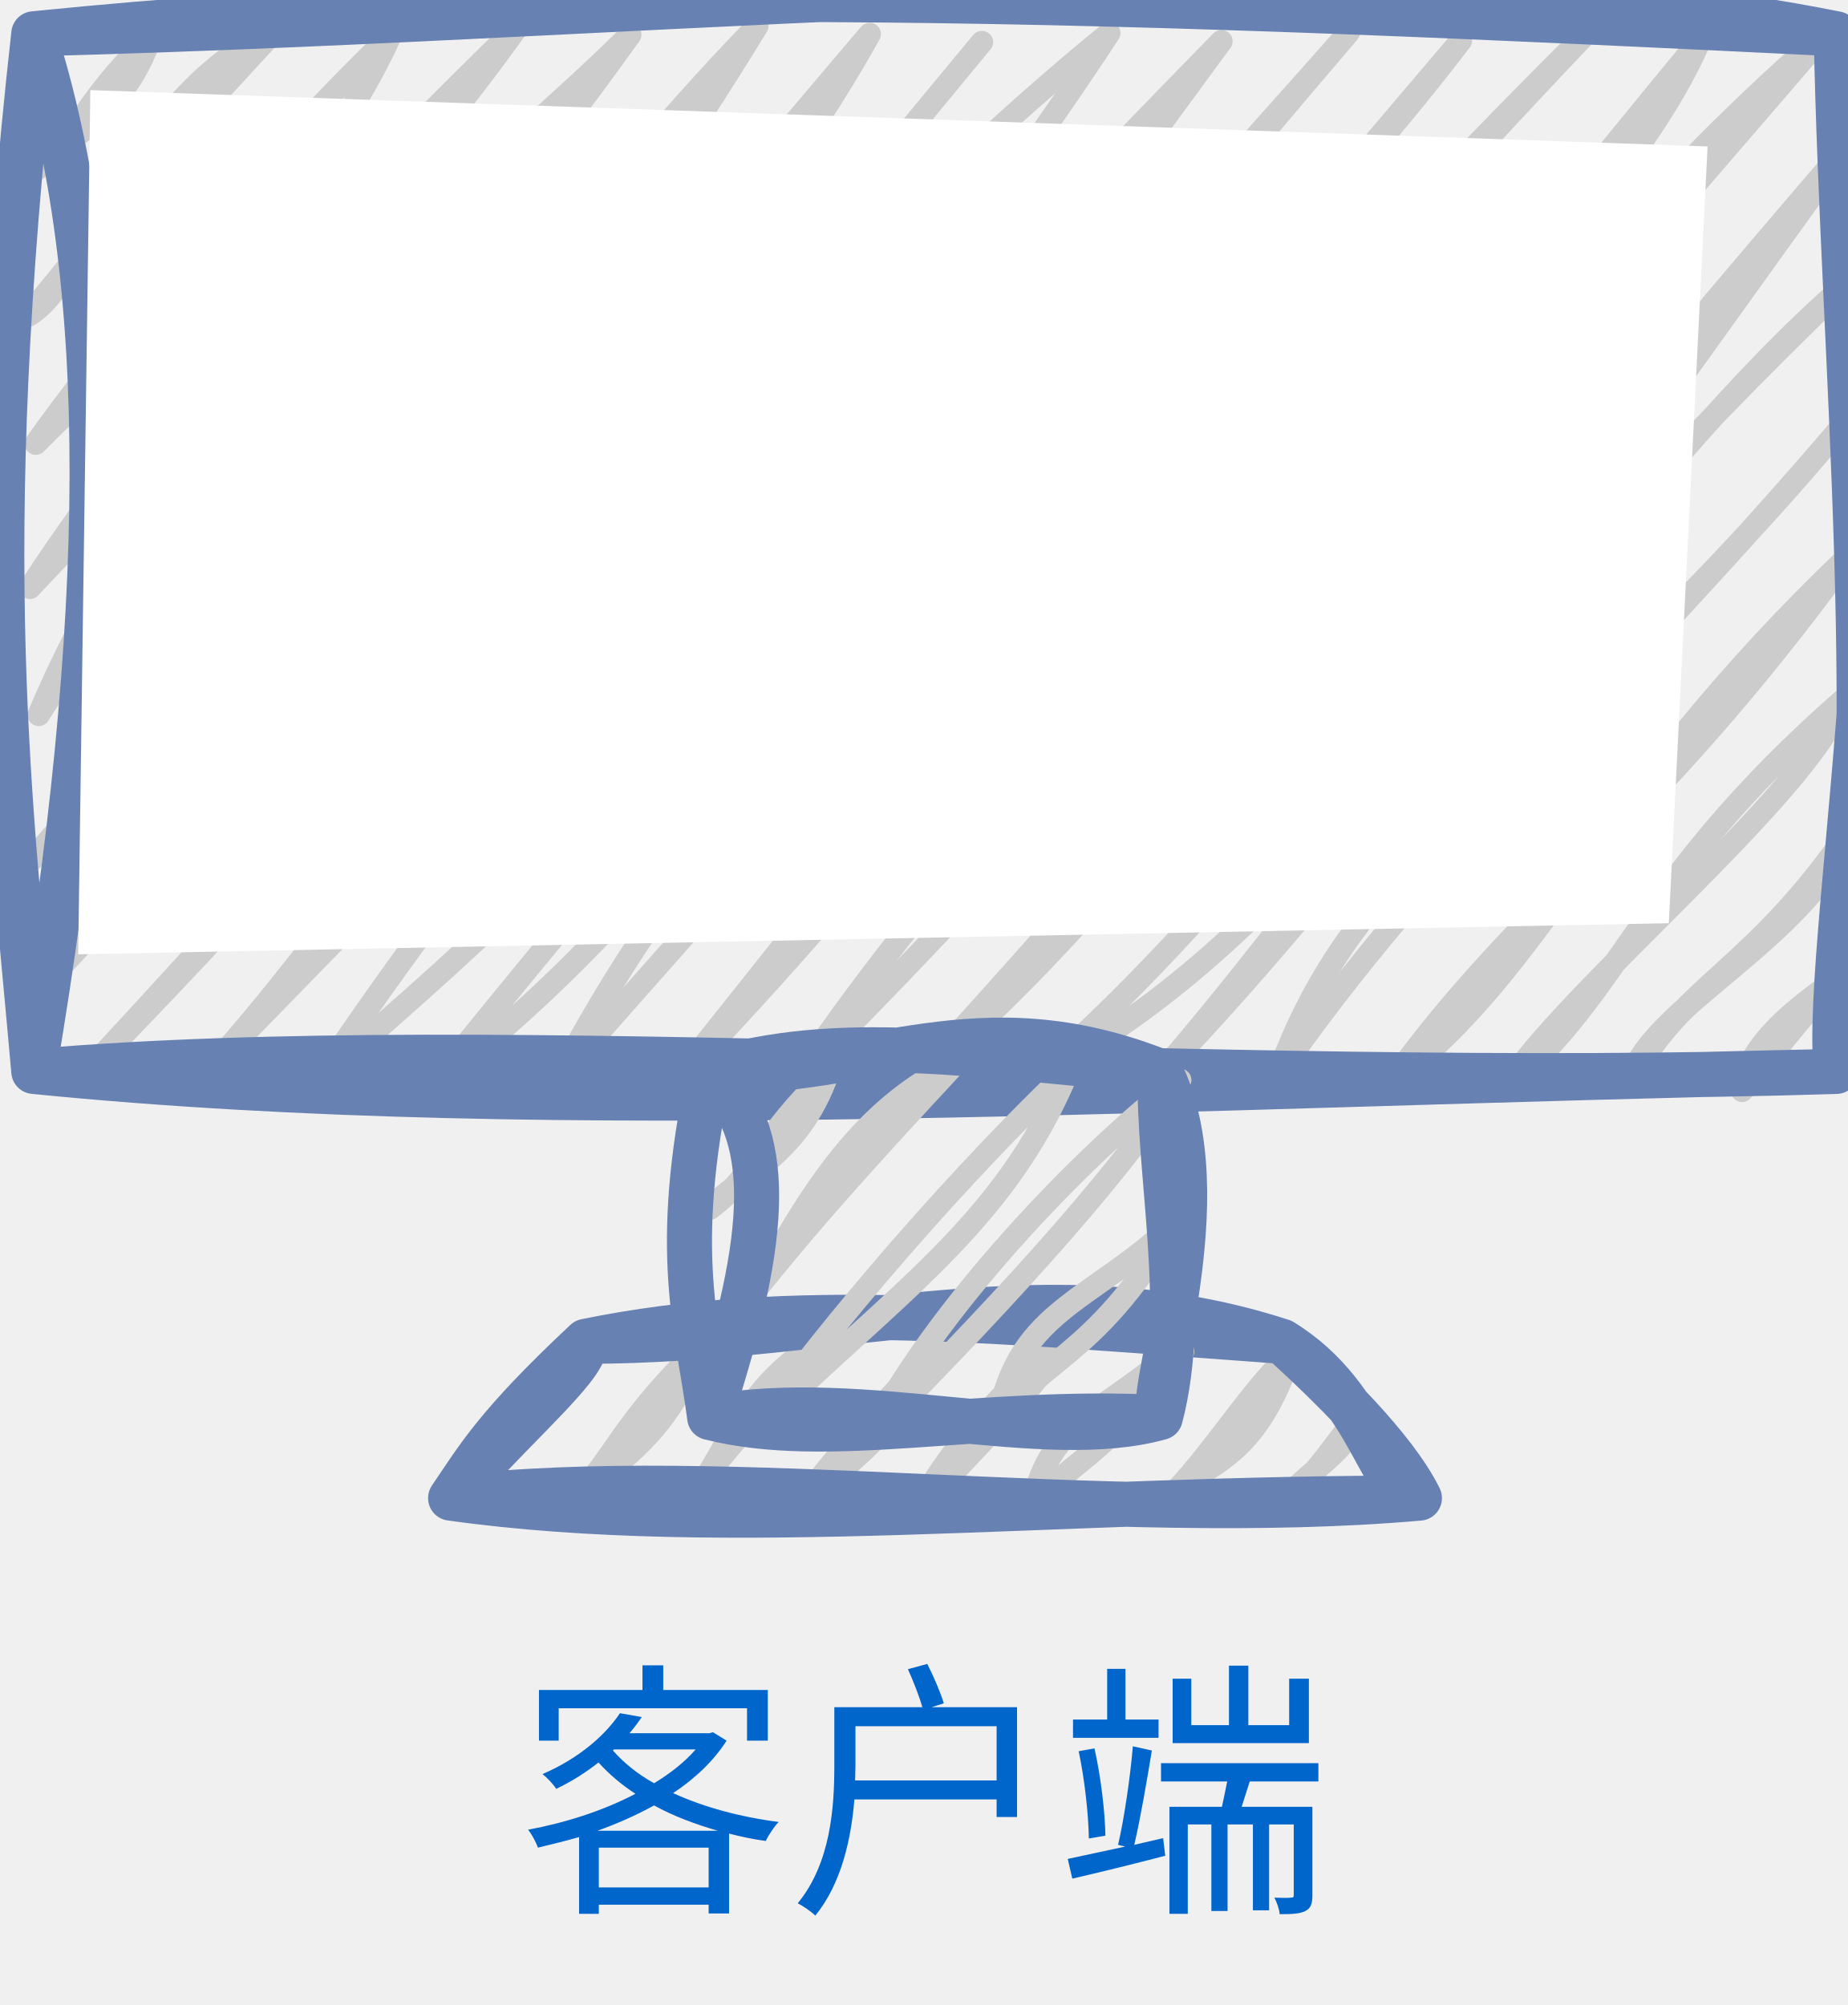
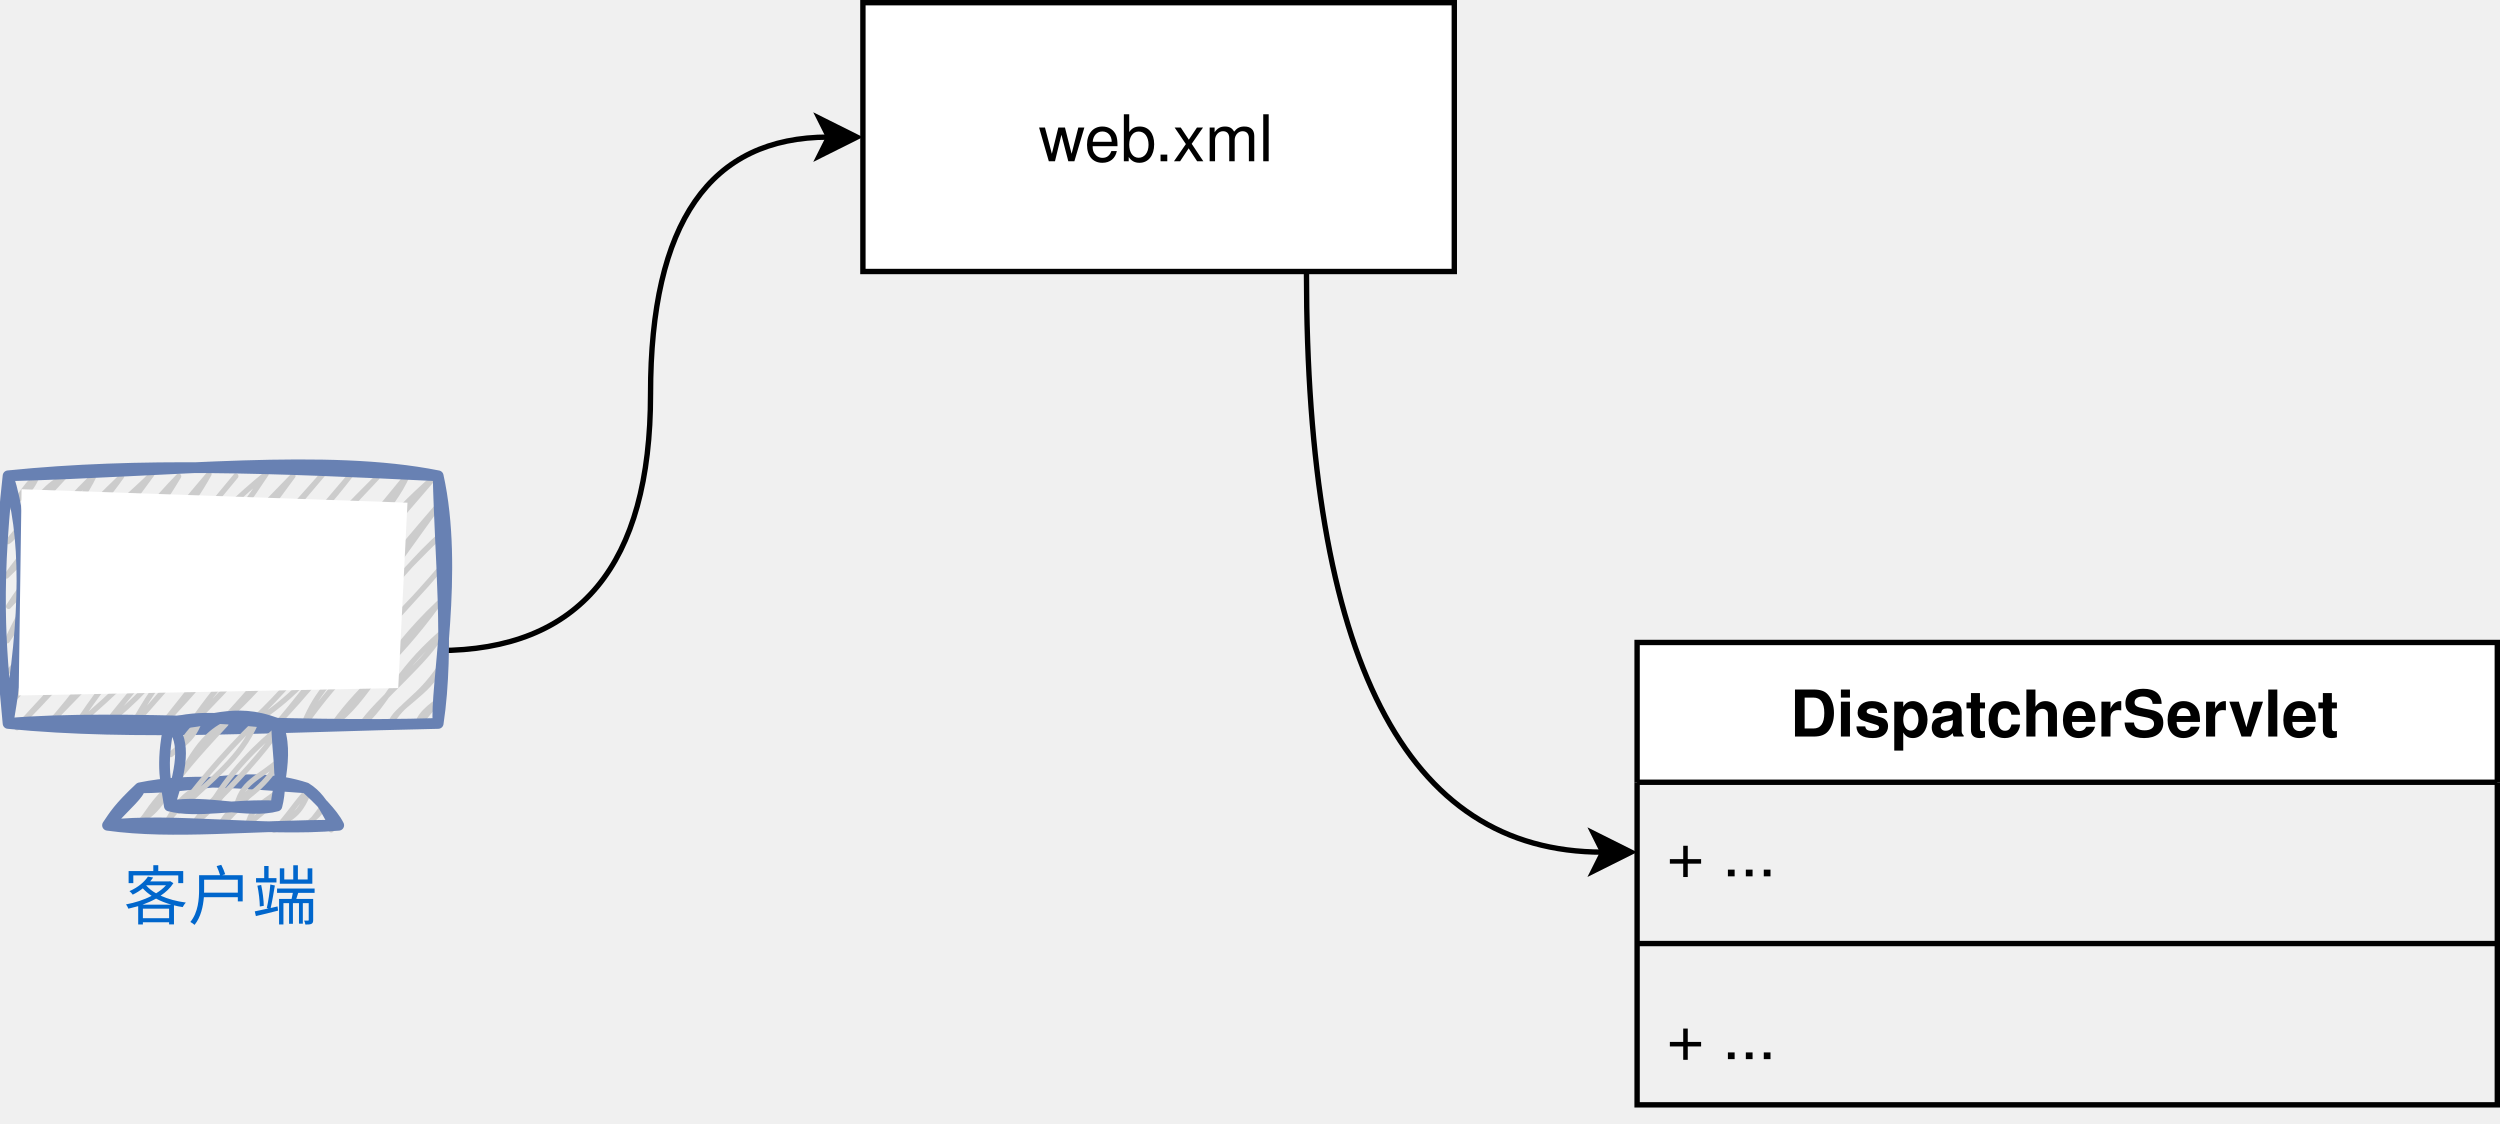
- <svg xmlns="http://www.w3.org/2000/svg" version="1.1" width="82px" height="89px" viewBox="-0.5 -0.5 82 89" content="&lt;mxfile host=&quot;app.diagrams.net&quot; modified=&quot;2024-06-27T13:51:36.414Z&quot; agent=&quot;Mozilla/5.0 (Windows NT 10.0; Win64; x64) AppleWebKit/537.36 (KHTML, like Gecko) Chrome/126.0.0.0 Safari/537.36&quot; etag=&quot;yJ2IVYWwmGQvpwMuvDbY&quot; version=&quot;24.6.3&quot; type=&quot;github&quot;&gt;&#10;  &lt;diagram id=&quot;23iRSUPoRavnBvh4doch&quot; name=&quot;Page-1&quot;&gt;&#10;    &lt;mxGraphModel dx=&quot;2474&quot; dy=&quot;698&quot; grid=&quot;0&quot; gridSize=&quot;10&quot; guides=&quot;1&quot; tooltips=&quot;1&quot; connect=&quot;1&quot; arrows=&quot;1&quot; fold=&quot;1&quot; page=&quot;0&quot; pageScale=&quot;1&quot; pageWidth=&quot;827&quot; pageHeight=&quot;1169&quot; math=&quot;0&quot; shadow=&quot;0&quot;&gt;&#10;      &lt;root&gt;&#10;        &lt;mxCell id=&quot;0&quot; /&gt;&#10;        &lt;mxCell id=&quot;1&quot; parent=&quot;0&quot; /&gt;&#10;        &lt;mxCell id=&quot;wa0JLTWsgckLO4hLmPQc-1&quot; value=&quot;客户端&quot; style=&quot;fontColor=#0066CC;verticalAlign=top;verticalLabelPosition=bottom;labelPosition=center;align=center;outlineConnect=0;fillColor=#CCCCCC;strokeColor=#6881B3;gradientColor=none;gradientDirection=north;strokeWidth=2;shape=mxgraph.networks.monitor;sketch=1;hachureGap=4;jiggle=2;curveFitting=1;fontFamily=Architects Daughter;fontSource=https%3A%2F%2Ffonts.googleapis.com%2Fcss%3Ffamily%3DArchitects%2BDaughter;&quot; vertex=&quot;1&quot; parent=&quot;1&quot;&gt;&#10;          &lt;mxGeometry x=&quot;-276&quot; y=&quot;438&quot; width=&quot;80&quot; height=&quot;65&quot; as=&quot;geometry&quot; /&gt;&#10;        &lt;/mxCell&gt;&#10;      &lt;/root&gt;&#10;    &lt;/mxGraphModel&gt;&#10;  &lt;/diagram&gt;&#10;&lt;/mxfile&gt;&#10;" resource="https://app.diagrams.net/#Hluguosong%2Fimages%2Fmaster%2Fdiagrams%2Fjava_serve%2Fweb_application%2Fmvc%2FSpringMVC%E6%89%A7%E8%A1%8C%E8%BF%87%E7%A8%8B.svg#%7B%22pageId%22%3A%2223iRSUPoRavnBvh4doch%22%7D">
-   <defs />
+ <svg xmlns="http://www.w3.org/2000/svg" version="1.1" width="465px" height="209px" viewBox="-0.5 -0.5 465 209" content="&lt;mxfile host=&quot;app.diagrams.net&quot; modified=&quot;2024-06-27T13:59:45.148Z&quot; agent=&quot;Mozilla/5.0 (Windows NT 10.0; Win64; x64) AppleWebKit/537.36 (KHTML, like Gecko) Chrome/126.0.0.0 Safari/537.36&quot; etag=&quot;OPVu4vrZ5orOF-aHJHtP&quot; version=&quot;24.6.3&quot; type=&quot;github&quot;&gt;&#10;  &lt;diagram id=&quot;23iRSUPoRavnBvh4doch&quot; name=&quot;Page-1&quot;&gt;&#10;    &lt;mxGraphModel dx=&quot;2874&quot; dy=&quot;698&quot; grid=&quot;0&quot; gridSize=&quot;10&quot; guides=&quot;1&quot; tooltips=&quot;1&quot; connect=&quot;1&quot; arrows=&quot;1&quot; fold=&quot;1&quot; page=&quot;0&quot; pageScale=&quot;1&quot; pageWidth=&quot;827&quot; pageHeight=&quot;1169&quot; math=&quot;0&quot; shadow=&quot;0&quot;&gt;&#10;      &lt;root&gt;&#10;        &lt;mxCell id=&quot;0&quot; /&gt;&#10;        &lt;mxCell id=&quot;1&quot; parent=&quot;0&quot; /&gt;&#10;        &lt;mxCell id=&quot;gyem3hlseezmw4Tj-qo7-15&quot; style=&quot;edgeStyle=orthogonalEdgeStyle;curved=1;rounded=0;orthogonalLoop=1;jettySize=auto;exitX=1;exitY=0.5;exitDx=0;exitDy=0;exitPerimeter=0;entryX=0;entryY=0.5;entryDx=0;entryDy=0;&quot; edge=&quot;1&quot; parent=&quot;1&quot; source=&quot;wa0JLTWsgckLO4hLmPQc-1&quot; target=&quot;gyem3hlseezmw4Tj-qo7-8&quot;&gt;&#10;          &lt;mxGeometry relative=&quot;1&quot; as=&quot;geometry&quot; /&gt;&#10;        &lt;/mxCell&gt;&#10;        &lt;mxCell id=&quot;wa0JLTWsgckLO4hLmPQc-1&quot; value=&quot;客户端&quot; style=&quot;fontColor=#0066CC;verticalAlign=top;verticalLabelPosition=bottom;labelPosition=center;align=center;outlineConnect=0;fillColor=#CCCCCC;strokeColor=#6881B3;gradientColor=none;gradientDirection=north;strokeWidth=2;shape=mxgraph.networks.monitor;sketch=1;hachureGap=4;jiggle=2;curveFitting=1;fontFamily=Architects Daughter;fontSource=https%3A%2F%2Ffonts.googleapis.com%2Fcss%3Ffamily%3DArchitects%2BDaughter;&quot; parent=&quot;1&quot; vertex=&quot;1&quot;&gt;&#10;          &lt;mxGeometry x=&quot;-485&quot; y=&quot;537&quot; width=&quot;80&quot; height=&quot;65&quot; as=&quot;geometry&quot; /&gt;&#10;        &lt;/mxCell&gt;&#10;        &lt;mxCell id=&quot;gyem3hlseezmw4Tj-qo7-16&quot; style=&quot;edgeStyle=orthogonalEdgeStyle;curved=1;rounded=0;orthogonalLoop=1;jettySize=auto;exitX=0.75;exitY=1;exitDx=0;exitDy=0;entryX=0;entryY=0.5;entryDx=0;entryDy=0;&quot; edge=&quot;1&quot; parent=&quot;1&quot; source=&quot;gyem3hlseezmw4Tj-qo7-8&quot; target=&quot;gyem3hlseezmw4Tj-qo7-10&quot;&gt;&#10;          &lt;mxGeometry relative=&quot;1&quot; as=&quot;geometry&quot; /&gt;&#10;        &lt;/mxCell&gt;&#10;        &lt;mxCell id=&quot;gyem3hlseezmw4Tj-qo7-8&quot; value=&quot;web.xml&quot; style=&quot;&quot; vertex=&quot;1&quot; parent=&quot;1&quot;&gt;&#10;          &lt;mxGeometry x=&quot;-326&quot; y=&quot;449&quot; width=&quot;110&quot; height=&quot;50&quot; as=&quot;geometry&quot; /&gt;&#10;        &lt;/mxCell&gt;&#10;        &lt;mxCell id=&quot;gyem3hlseezmw4Tj-qo7-9&quot; value=&quot;DispatcherServlet&quot; style=&quot;swimlane;fontStyle=1;align=center;verticalAlign=top;childLayout=stackLayout;horizontal=1;startSize=26;horizontalStack=0;resizeParent=1;resizeParentMax=0;resizeLast=0;collapsible=1;marginBottom=0;&quot; vertex=&quot;1&quot; parent=&quot;1&quot;&gt;&#10;          &lt;mxGeometry x=&quot;-182&quot; y=&quot;568&quot; width=&quot;160&quot; height=&quot;86&quot; as=&quot;geometry&quot; /&gt;&#10;        &lt;/mxCell&gt;&#10;        &lt;mxCell id=&quot;gyem3hlseezmw4Tj-qo7-10&quot; value=&quot;+ ...&quot; style=&quot;text;strokeColor=none;fillColor=none;align=left;verticalAlign=top;spacingLeft=4;spacingRight=4;overflow=hidden;rotatable=0;points=[[0,0.5],[1,0.5]];portConstraint=eastwest;&quot; vertex=&quot;1&quot; parent=&quot;gyem3hlseezmw4Tj-qo7-9&quot;&gt;&#10;          &lt;mxGeometry y=&quot;26&quot; width=&quot;160&quot; height=&quot;26&quot; as=&quot;geometry&quot; /&gt;&#10;        &lt;/mxCell&gt;&#10;        &lt;mxCell id=&quot;gyem3hlseezmw4Tj-qo7-11&quot; value=&quot;&quot; style=&quot;line;strokeWidth=1;fillColor=none;align=left;verticalAlign=middle;spacingTop=-1;spacingLeft=3;spacingRight=3;rotatable=0;labelPosition=right;points=[];portConstraint=eastwest;strokeColor=inherit;&quot; vertex=&quot;1&quot; parent=&quot;gyem3hlseezmw4Tj-qo7-9&quot;&gt;&#10;          &lt;mxGeometry y=&quot;52&quot; width=&quot;160&quot; height=&quot;8&quot; as=&quot;geometry&quot; /&gt;&#10;        &lt;/mxCell&gt;&#10;        &lt;mxCell id=&quot;gyem3hlseezmw4Tj-qo7-12&quot; value=&quot;+ ...&quot; style=&quot;text;strokeColor=none;fillColor=none;align=left;verticalAlign=top;spacingLeft=4;spacingRight=4;overflow=hidden;rotatable=0;points=[[0,0.5],[1,0.5]];portConstraint=eastwest;&quot; vertex=&quot;1&quot; parent=&quot;gyem3hlseezmw4Tj-qo7-9&quot;&gt;&#10;          &lt;mxGeometry y=&quot;60&quot; width=&quot;160&quot; height=&quot;26&quot; as=&quot;geometry&quot; /&gt;&#10;        &lt;/mxCell&gt;&#10;      &lt;/root&gt;&#10;    &lt;/mxGraphModel&gt;&#10;  &lt;/diagram&gt;&#10;&lt;/mxfile&gt;&#10;" resource="https://app.diagrams.net/#Hluguosong%2Fimages%2Fmaster%2Fdiagrams%2Fjava_serve%2Fweb_application%2Fmvc%2FSpringMVC%E6%89%A7%E8%A1%8C%E8%BF%87%E7%A8%8B.svg#%7B%22pageId%22%3A%2223iRSUPoRavnBvh4doch%22%7D">
+   <defs>
+     <clipPath id="mx-clip-308-150-152-26-0">
+       <rect x="308" y="150" width="152" height="26" />
+     </clipPath>
+     <clipPath id="mx-clip-308-184-152-26-0">
+       <rect x="308" y="184" width="152" height="26" />
+     </clipPath>
+   </defs>
  <g>
    <g data-cell-id="0">
      <g data-cell-id="1">
+         <g data-cell-id="gyem3hlseezmw4Tj-qo7-15">
+           <g>
+             <path d="M 81 120.5 Q 120.5 120.5 120.5 72.75 Q 120.5 25 153.63 25" fill="none" stroke="rgb(0, 0, 0)" stroke-miterlimit="10" pointer-events="stroke" />
+             <path d="M 158.88 25 L 151.88 28.5 L 153.63 25 L 151.88 21.5 Z" fill="rgb(0, 0, 0)" stroke="rgb(0, 0, 0)" stroke-miterlimit="10" pointer-events="all" />
+           </g>
+         </g>
        <g data-cell-id="wa0JLTWsgckLO4hLmPQc-1">
          <g>
-             <rect x="1" y="1" width="80" height="46.06" fill="none" stroke="none" pointer-events="all" />
-             <path d="M 25.5 59.04 L 56.4 59.04 L 62.5 66 L 19.5 66 Z" fill="none" stroke="none" pointer-events="all" />
-             <rect x="31" y="47.06" width="20" height="15.35" fill="none" stroke="none" pointer-events="all" />
-             <rect x="4" y="4.07" width="73" height="39.92" fill="none" stroke="none" pointer-events="all" />
-             <path d="M 1.22 0.75 C 1.22 0.75 1.22 0.75 1.22 0.75 M 1.22 0.75 C 1.22 0.75 1.22 0.75 1.22 0.75 M 0.96 7.15 C 2.18 5.72 4.89 4.88 6.21 1.11 M 0.96 7.15 C 3.08 5.56 2.98 4.22 6.21 1.11 M 0.7 13.54 C 3.37 12.11 5.07 3.93 11.85 0.71 M 0.7 13.54 C 4.24 9.34 4.33 8.81 11.85 0.71 M 1.09 19.19 C 3.54 15.67 10.15 7.56 16.84 1.07 M 1.09 19.19 C 7.72 12.53 13.35 8.64 16.84 1.07 M 0.83 25.59 C 6.71 16.51 15.91 7.05 22.48 0.68 M 0.83 25.59 C 8.54 17.42 17.37 7.88 22.48 0.68 M 1.22 31.23 C 7.29 16.78 17.94 10.39 27.47 1.04 M 1.22 31.23 C 6.3 23.07 13.91 19.99 27.47 1.04 M 0.96 37.63 C 9.06 27.85 18.9 23.92 33.11 0.65 M 0.96 37.63 C 12.45 26.12 24.71 9.2 33.11 0.65 M 0.7 44.02 C 15.28 27.26 30.23 15.19 38.1 1.01 M 0.7 44.02 C 14.44 29.43 25.05 16.36 38.1 1.01 M 3.06 47.4 C 14.25 35.94 23.29 25.37 43.08 1.37 M 3.06 47.4 C 16.07 33.37 28.08 19.53 43.08 1.37 M 8.05 47.76 C 17.9 37.29 28.55 17.45 48.73 0.97 M 8.05 47.76 C 22.47 32.79 36.74 19.26 48.73 0.97 M 13.69 47.37 C 29.49 34.02 37.05 24.1 53.71 1.33 M 13.69 47.37 C 20.84 36.84 27.88 27.79 53.71 1.33 M 18.68 47.73 C 30.03 39.05 34.9 29.55 59.36 0.94 M 18.68 47.73 C 33.39 29.35 48.93 12.76 59.36 0.94 M 24.32 47.33 C 34.15 28.45 50.56 19.35 64.34 1.3 M 24.32 47.33 C 33.12 37.28 42.22 27.39 64.34 1.3 M 29.31 47.69 C 37.96 36.97 50.23 20.56 69.99 0.9 M 29.31 47.69 C 42.01 34.64 49.94 21.95 69.99 0.9 M 34.95 47.3 C 48.29 27.37 69.56 13.64 74.97 1.26 M 34.95 47.3 C 50.95 31.37 65.43 12.8 74.97 1.26 M 39.94 47.66 C 55.9 34.19 62.61 16.4 80.62 0.87 M 39.94 47.66 C 48.95 37.82 56.6 28.71 80.62 0.87 M 45.58 47.27 C 57.24 41 64.63 29.33 81.67 5.76 M 45.58 47.27 C 55.07 38.87 61.2 29.53 81.67 5.76 M 50.57 47.63 C 57.56 39.77 65.51 27.38 81.4 12.15 M 50.57 47.63 C 61.39 36.54 72.07 20.22 81.4 12.15 M 56.21 47.23 C 60.04 36.59 67.88 34.35 81.14 18.55 M 56.21 47.23 C 62.67 37.8 71.8 29.48 81.14 18.55 M 61.2 47.59 C 68.02 42.59 70.27 34.9 81.54 24.19 M 61.2 47.59 C 67.31 39.15 72.47 36.61 81.54 24.19 M 66.19 47.95 C 68.97 43.5 79.8 34.77 81.28 30.59 M 66.19 47.95 C 71.59 43.44 72.13 38.63 81.28 30.59 M 71.83 47.56 C 72.49 44.31 79.94 41.09 81.67 36.24 M 71.83 47.56 C 74.23 43.1 77.25 42.71 81.67 36.24 M 76.82 47.92 C 77.06 45.28 80.98 43.15 81.41 42.63 M 76.82 47.92 C 78.1 46.55 79 45 81.41 42.63" fill="none" stroke="#cccccc" stroke-linejoin="round" stroke-linecap="round" stroke-miterlimit="10" pointer-events="all" />
-             <path d="M 1 1 C 31.82 0.2 60.19 -3.17 81 1 M 1 1 C 25.48 -1.49 50.29 -0.51 81 1 M 81 1 C 84.91 18.59 80.37 40.84 81 47.06 M 81 1 C 81.29 15.8 83.14 32.77 81 47.06 M 81 47.06 C 52.85 47.95 21.85 45.27 1 47.06 M 81 47.06 C 51.9 47.65 24.4 49.4 1 47.06 M 1 47.06 C 4.39 26.91 4.51 11.99 1 1 M 1 47.06 C -0.03 35.27 -1.6 24.34 1 1" fill="none" stroke="#6881b3" stroke-width="2" stroke-linejoin="round" stroke-linecap="round" stroke-miterlimit="10" pointer-events="all" />
-             <path d="M 25.54 58.99 C 25.54 58.99 25.54 58.99 25.54 58.99 M 25.54 58.99 C 25.54 58.99 25.54 58.99 25.54 58.99 M 23.97 66.9 C 25.5 65.12 28.89 64.07 30.53 59.35 M 23.97 66.9 C 26.62 64.92 26.49 63.24 30.53 59.35 M 29.61 66.51 C 31.18 65.66 32.19 60.85 36.17 58.96 M 29.61 66.51 C 31.7 64.03 31.75 63.72 36.17 58.96 M 34.6 66.87 C 35.4 65.61 38.28 62.04 41.16 59.32 M 34.6 66.87 C 37.48 64.04 39.85 62.6 41.16 59.32 M 40.24 66.47 C 41.82 63.38 45.14 60.12 46.8 58.92 M 40.24 66.47 C 42.52 64.18 45.44 61.13 46.8 58.92 M 45.23 66.83 C 45.85 62.5 48.61 62.26 51.79 59.28 M 45.23 66.83 C 46.38 64.4 48.77 64.49 51.79 59.28 M 50.87 66.44 C 52.57 64.4 55.02 64.9 56.78 59.64 M 50.87 66.44 C 52.82 64.85 55.17 60.88 56.78 59.64 M 55.86 66.8 C 57.53 64.65 59.4 64.03 59.79 62.27 M 55.86 66.8 C 57.58 65.33 58.28 64.26 59.79 62.27 M 61.5 66.4 C 61.72 66.18 61.85 66.02 62.16 65.65 M 61.5 66.4 C 61.7 66.19 61.87 65.99 62.16 65.65" fill="none" stroke="#cccccc" stroke-linejoin="round" stroke-linecap="round" stroke-miterlimit="10" pointer-events="all" />
-             <path d="M 25.5 59.04 C 36.95 59.03 45.95 55.65 56.4 59.04 M 25.5 59.04 C 34.6 57.17 44.02 58.15 56.4 59.04 M 56.4 59.04 C 60.46 61.52 60.78 66.11 62.5 66 M 56.4 59.04 C 58.4 60.87 61.38 63.73 62.5 66 M 62.5 66 C 48.52 67.23 31.7 64.56 19.5 66 M 62.5 66 C 46.32 65.97 31.75 67.72 19.5 66 M 19.5 66 C 23.29 61.9 25.49 60.12 25.5 59.04 M 19.5 66 C 20.74 64.17 21.54 62.75 25.5 59.04" fill="none" stroke="#6881b3" stroke-width="2" stroke-linejoin="round" stroke-linecap="round" stroke-miterlimit="10" pointer-events="all" />
-             <path d="M 31.27 46.75 C 31.27 46.75 31.27 46.75 31.27 46.75 M 31.27 46.75 C 31.27 46.75 31.27 46.75 31.27 46.75 M 31.01 53.15 C 32.24 51.72 34.95 50.89 36.26 47.11 M 31.01 53.15 C 33.13 51.56 33.03 50.22 36.26 47.11 M 30.75 59.55 C 33.42 58.11 35.13 49.93 41.9 46.72 M 30.75 59.55 C 34.29 55.34 34.38 54.81 41.9 46.72 M 33.11 62.92 C 34.93 60.16 40.91 52.78 46.89 47.08 M 33.11 62.92 C 39.09 57.02 44.06 53.89 46.89 47.08 M 38.1 63.28 C 41.47 56.88 48.3 50.14 51.88 47.44 M 38.1 63.28 C 42.9 58.43 48.96 52.07 51.88 47.44 M 43.74 62.89 C 44.49 57.7 47.8 57.4 51.61 53.83 M 43.74 62.89 C 45.12 59.98 47.99 60.08 51.61 53.83 M 48.73 63.25 C 49.68 62.12 51.04 62.4 52.01 59.48 M 48.73 63.25 C 49.81 62.37 51.12 60.16 52.01 59.48" fill="none" stroke="#cccccc" stroke-linejoin="round" stroke-linecap="round" stroke-miterlimit="10" pointer-events="all" />
-             <path d="M 31 47.06 C 38.15 47.23 42.85 43.85 51 47.06 M 31 47.06 C 36.68 45.33 42.69 46.32 51 47.06 M 51 47.06 C 53.76 52.62 50.27 61.75 51 62.42 M 51 47.06 C 50.87 51.47 52.29 57.54 51 62.42 M 51 62.42 C 45.83 63.87 37.83 61.19 31 62.42 M 51 62.42 C 42.86 62.01 36.32 63.76 31 62.42 M 31 62.42 C 33.73 54.09 33.82 49.8 31 47.06 M 31 62.42 C 30.48 58.43 29.27 55.12 31 47.06" fill="none" stroke="#6881b3" stroke-width="2" stroke-linejoin="round" stroke-linecap="round" stroke-miterlimit="10" pointer-events="all" />
-             <path d="M 3.51 3.5 L 75.29 6 L 73.57 40.48 L 2.97 41.86" fill="#ffffff" stroke="none" pointer-events="all" />
+             <rect x="1" y="88" width="80" height="46.06" fill="none" stroke="none" pointer-events="all" />
+             <path d="M 25.5 146.04 L 56.4 146.04 L 62.5 153 L 19.5 153 Z" fill="none" stroke="none" pointer-events="all" />
+             <rect x="31" y="134.06" width="20" height="15.35" fill="none" stroke="none" pointer-events="all" />
+             <rect x="4" y="91.07" width="73" height="39.92" fill="none" stroke="none" pointer-events="all" />
+             <path d="M 0.83 88.2 C 0.83 88.2 0.83 88.2 0.83 88.2 M 0.83 88.2 C 0.83 88.2 0.83 88.2 0.83 88.2 M 1.22 93.84 C 2.45 92.41 5.16 91.58 6.47 87.8 M 1.22 93.84 C 3.35 92.25 3.25 90.91 6.47 87.8 M 0.96 100.24 C 3.48 98.89 5.08 91.18 11.46 88.16 M 0.96 100.24 C 4.3 96.28 4.38 95.78 11.46 88.16 M 0.7 106.63 C 3.36 102.86 10.18 94.51 17.1 87.77 M 0.7 106.63 C 7.55 99.72 13.39 95.58 17.1 87.77 M 1.1 112.28 C 6.77 103.42 15.77 94.19 22.09 88.13 M 1.1 112.28 C 8.57 104.38 17.16 95.11 22.09 88.13 M 0.84 118.67 C 7.15 103.94 18.05 97.25 27.73 87.73 M 0.84 118.67 C 6.06 110.35 13.81 107.11 27.73 87.73 M 1.23 124.32 C 9.18 114.72 18.87 110.96 32.72 88.09 M 1.23 124.32 C 12.47 113.08 24.49 96.45 32.72 88.09 M 0.97 130.72 C 15.55 113.95 30.5 101.88 38.36 87.7 M 0.97 130.72 C 14.71 116.12 25.32 103.05 38.36 87.7 M 2.67 134.85 C 14.03 123.22 23.22 112.46 43.35 88.06 M 2.67 134.85 C 15.91 120.58 28.12 106.5 43.35 88.06 M 8.32 134.45 C 18.16 123.98 28.82 104.14 48.99 87.66 M 8.32 134.45 C 22.74 119.48 37.01 105.95 48.99 87.66 M 13.31 134.81 C 29.3 121.25 37.05 111.11 53.98 88.02 M 13.31 134.81 C 20.57 124.12 27.75 114.92 53.98 88.02 M 18.95 134.42 C 30.3 125.74 35.17 116.24 59.62 87.63 M 18.95 134.42 C 33.66 116.04 49.2 99.45 59.62 87.63 M 23.94 134.78 C 33.99 115.65 50.61 106.29 64.61 87.99 M 23.94 134.78 C 32.87 124.55 42.12 114.49 64.61 87.99 M 29.58 134.39 C 38.04 123.87 50.12 107.66 69.6 88.35 M 29.58 134.39 C 42.1 121.53 49.85 109.05 69.6 88.35 M 34.57 134.75 C 48.16 114.51 69.68 100.49 75.24 87.95 M 34.57 134.75 C 50.82 118.52 65.54 99.67 75.24 87.95 M 40.21 134.35 C 55.96 121.12 62.46 103.58 80.23 88.31 M 40.21 134.35 C 49.08 124.67 56.58 115.73 80.23 88.31 M 45.2 134.71 C 56.85 128.45 64.24 116.78 81.28 93.2 M 45.2 134.71 C 54.69 126.32 60.81 116.98 81.28 93.2 M 50.84 134.32 C 57.82 126.46 65.78 114.07 81.67 98.85 M 50.84 134.32 C 61.66 123.23 72.34 106.91 81.67 98.85 M 55.83 134.68 C 59.85 123.82 67.89 121.36 81.41 105.24 M 55.83 134.68 C 62.49 125.01 71.83 116.44 81.41 105.24 M 61.47 134.28 C 68.13 129.47 70.23 121.96 81.15 111.64 M 61.47 134.28 C 67.39 126.05 72.37 123.72 81.15 111.64 M 66.46 134.64 C 69.24 130.19 80.07 121.46 81.54 117.28 M 66.46 134.64 C 71.86 130.13 72.4 125.32 81.54 117.28 M 72.1 134.25 C 72.71 131.21 79.67 128.21 81.28 123.68 M 72.1 134.25 C 74.34 130.09 77.16 129.73 81.28 123.68 M 77.09 134.61 C 77.32 131.97 81.25 129.84 81.68 129.32 M 77.09 134.61 C 78.37 133.24 79.27 131.69 81.68 129.32" fill="none" stroke="#cccccc" stroke-linejoin="round" stroke-linecap="round" stroke-miterlimit="10" pointer-events="all" />
+             <path d="M 1 88 C 31.82 87.2 60.19 83.83 81 88 M 1 88 C 25.48 85.51 50.29 86.49 81 88 M 81 88 C 84.91 105.59 80.37 127.84 81 134.06 M 81 88 C 81.29 102.8 83.14 119.77 81 134.06 M 81 134.06 C 52.85 134.95 21.85 132.27 1 134.06 M 81 134.06 C 51.9 134.65 24.4 136.4 1 134.06 M 1 134.06 C 4.39 113.91 4.51 98.99 1 88 M 1 134.06 C -0.03 122.27 -1.6 111.34 1 88" fill="none" stroke="#6881b3" stroke-width="2" stroke-linejoin="round" stroke-linecap="round" stroke-miterlimit="10" pointer-events="all" />
+             <path d="M 25.81 145.68 C 25.81 145.68 25.81 145.68 25.81 145.68 M 25.81 145.68 C 25.81 145.68 25.81 145.68 25.81 145.68 M 24.24 153.59 C 25.77 151.81 29.16 150.76 30.8 146.04 M 24.24 153.59 C 26.89 151.61 26.76 149.93 30.8 146.04 M 29.22 153.95 C 30.79 153.11 31.8 148.29 35.78 146.4 M 29.22 153.95 C 31.31 151.48 31.36 151.16 35.78 146.4 M 34.87 153.56 C 35.67 152.3 38.55 148.73 41.43 146.01 M 34.87 153.56 C 37.74 150.73 40.12 149.29 41.43 146.01 M 39.85 153.92 C 41.43 150.82 44.75 147.57 46.41 146.37 M 39.85 153.92 C 42.13 151.63 45.05 148.58 46.41 146.37 M 45.5 153.52 C 46.12 149.2 48.88 148.95 52.06 145.98 M 45.5 153.52 C 46.64 151.09 49.03 151.18 52.06 145.98 M 50.48 153.88 C 52.38 151.61 55.1 152.18 57.04 146.34 M 50.48 153.88 C 52.65 152.11 55.26 147.7 57.04 146.34 M 56.13 153.49 C 57.52 151.7 59.08 151.19 59.41 149.71 M 56.13 153.49 C 57.56 152.26 58.14 151.37 59.41 149.71 M 61.11 153.85 C 61.56 153.4 61.82 153.08 62.42 152.34 M 61.11 153.85 C 61.51 153.43 61.86 153.03 62.42 152.34" fill="none" stroke="#cccccc" stroke-linejoin="round" stroke-linecap="round" stroke-miterlimit="10" pointer-events="all" />
+             <path d="M 25.5 146.04 C 36.95 146.03 45.95 142.65 56.4 146.04 M 25.5 146.04 C 34.6 144.17 44.02 145.15 56.4 146.04 M 56.4 146.04 C 60.46 148.52 60.78 153.11 62.5 153 M 56.4 146.04 C 58.4 147.87 61.38 150.73 62.5 153 M 62.5 153 C 48.52 154.23 31.7 151.56 19.5 153 M 62.5 153 C 46.32 152.97 31.75 154.72 19.5 153 M 19.5 153 C 23.29 148.9 25.49 147.12 25.5 146.04 M 19.5 153 C 20.74 151.17 21.54 149.75 25.5 146.04" fill="none" stroke="#6881b3" stroke-width="2" stroke-linejoin="round" stroke-linecap="round" stroke-miterlimit="10" pointer-events="all" />
+             <path d="M 30.88 134.2 C 30.88 134.2 30.88 134.2 30.88 134.2 M 30.88 134.2 C 30.88 134.2 30.88 134.2 30.88 134.2 M 31.28 139.84 C 32.51 138.41 35.21 137.58 36.53 133.8 M 31.28 139.84 C 33.4 138.26 33.3 136.91 36.53 133.8 M 31.02 146.24 C 33.53 144.89 35.14 137.18 41.51 134.16 M 31.02 146.24 C 34.35 142.28 34.43 141.78 41.51 134.16 M 32.72 150.37 C 34.75 147.35 40.94 139.74 47.16 133.77 M 32.72 150.37 C 38.92 144.21 44.11 140.83 47.16 133.77 M 38.37 149.98 C 41.53 143.79 48.16 137.28 51.49 134.88 M 38.37 149.98 C 42.92 145.4 48.76 139.3 51.49 134.88 M 43.35 150.34 C 44.16 144.71 47.75 144.39 51.88 140.52 M 43.35 150.34 C 44.85 147.18 47.96 147.29 51.88 140.52 M 49 149.94 C 49.75 149.03 50.84 149.26 51.62 146.92 M 49 149.94 C 49.86 149.23 50.91 147.47 51.62 146.92" fill="none" stroke="#cccccc" stroke-linejoin="round" stroke-linecap="round" stroke-miterlimit="10" pointer-events="all" />
+             <path d="M 31 134.06 C 38.15 134.23 42.85 130.85 51 134.06 M 31 134.06 C 36.68 132.33 42.69 133.32 51 134.06 M 51 134.06 C 53.76 139.62 50.27 148.75 51 149.42 M 51 134.06 C 50.87 138.47 52.29 144.54 51 149.42 M 51 149.42 C 45.83 150.87 37.83 148.19 31 149.42 M 51 149.42 C 42.86 149.01 36.32 150.76 31 149.42 M 31 149.42 C 33.73 141.09 33.82 136.8 31 134.06 M 31 149.42 C 30.48 145.43 29.27 142.12 31 134.06" fill="none" stroke="#6881b3" stroke-width="2" stroke-linejoin="round" stroke-linecap="round" stroke-miterlimit="10" pointer-events="all" />
+             <path d="M 3.51 90.5 L 75.29 93 L 73.57 127.48 L 2.97 128.86" fill="#ffffff" stroke="none" pointer-events="all" />
          </g>
          <g>
            <g fill="#0066CC" font-family="&quot;Architects Daughter&quot;" text-anchor="middle" font-size="12px">
-               <text x="40.5" y="83.5">客户端</text>
+               <text x="40.5" y="170.5">客户端</text>
+             </g>
+           </g>
+         </g>
+         <g data-cell-id="gyem3hlseezmw4Tj-qo7-16">
+           <g>
+             <path d="M 242.5 50 Q 242.5 158 297.63 158" fill="none" stroke="rgb(0, 0, 0)" stroke-miterlimit="10" pointer-events="stroke" />
+             <path d="M 302.88 158 L 295.88 161.5 L 297.63 158 L 295.88 154.5 Z" fill="rgb(0, 0, 0)" stroke="rgb(0, 0, 0)" stroke-miterlimit="10" pointer-events="all" />
+           </g>
+         </g>
+         <g data-cell-id="gyem3hlseezmw4Tj-qo7-8">
+           <g>
+             <rect x="160" y="0" width="110" height="50" fill="rgb(255, 255, 255)" stroke="rgb(0, 0, 0)" pointer-events="all" />
+           </g>
+           <g>
+             <g fill="rgb(0, 0, 0)" font-family="&quot;Helvetica&quot;" text-anchor="middle" font-size="12px">
+               <text x="214.5" y="29.5">web.xml</text>
+             </g>
+           </g>
+         </g>
+         <g data-cell-id="gyem3hlseezmw4Tj-qo7-9">
+           <g>
+             <path d="M 304 145 L 304 119 L 464 119 L 464 145" fill="rgb(255, 255, 255)" stroke="rgb(0, 0, 0)" stroke-miterlimit="10" pointer-events="all" />
+             <path d="M 304 145 L 304 205 L 464 205 L 464 145" fill="none" stroke="rgb(0, 0, 0)" stroke-miterlimit="10" pointer-events="none" />
+             <path d="M 304 145 L 464 145" fill="none" stroke="rgb(0, 0, 0)" stroke-miterlimit="10" pointer-events="none" />
+           </g>
+           <g>
+             <g fill="rgb(0, 0, 0)" font-family="&quot;Helvetica&quot;" font-weight="bold" text-anchor="middle" font-size="12px">
+               <text x="383.5" y="136.5">DispatcherServlet</text>
+             </g>
+           </g>
+           <g data-cell-id="gyem3hlseezmw4Tj-qo7-10">
+             <g>
+               <rect x="304" y="145" width="160" height="26" fill="none" stroke="none" pointer-events="all" />
+             </g>
+             <g>
+               <g fill="rgb(0, 0, 0)" font-family="&quot;Helvetica&quot;" clip-path="url(#mx-clip-308-150-152-26-0)" font-size="12px">
+                 <text x="309.5" y="162.5">+ ...</text>
+               </g>
+             </g>
+           </g>
+           <g data-cell-id="gyem3hlseezmw4Tj-qo7-11">
+             <g>
+               <path d="M 304 175 L 464 175" fill="none" stroke="rgb(0, 0, 0)" stroke-miterlimit="10" pointer-events="all" />
+             </g>
+           </g>
+           <g data-cell-id="gyem3hlseezmw4Tj-qo7-12">
+             <g>
+               <rect x="304" y="179" width="160" height="26" fill="none" stroke="none" pointer-events="all" />
+             </g>
+             <g>
+               <g fill="rgb(0, 0, 0)" font-family="&quot;Helvetica&quot;" clip-path="url(#mx-clip-308-184-152-26-0)" font-size="12px">
+                 <text x="309.5" y="196.5">+ ...</text>
+               </g>
            </g>
          </g>
        </g>
      </g>
    </g>
  </g>
</svg>
